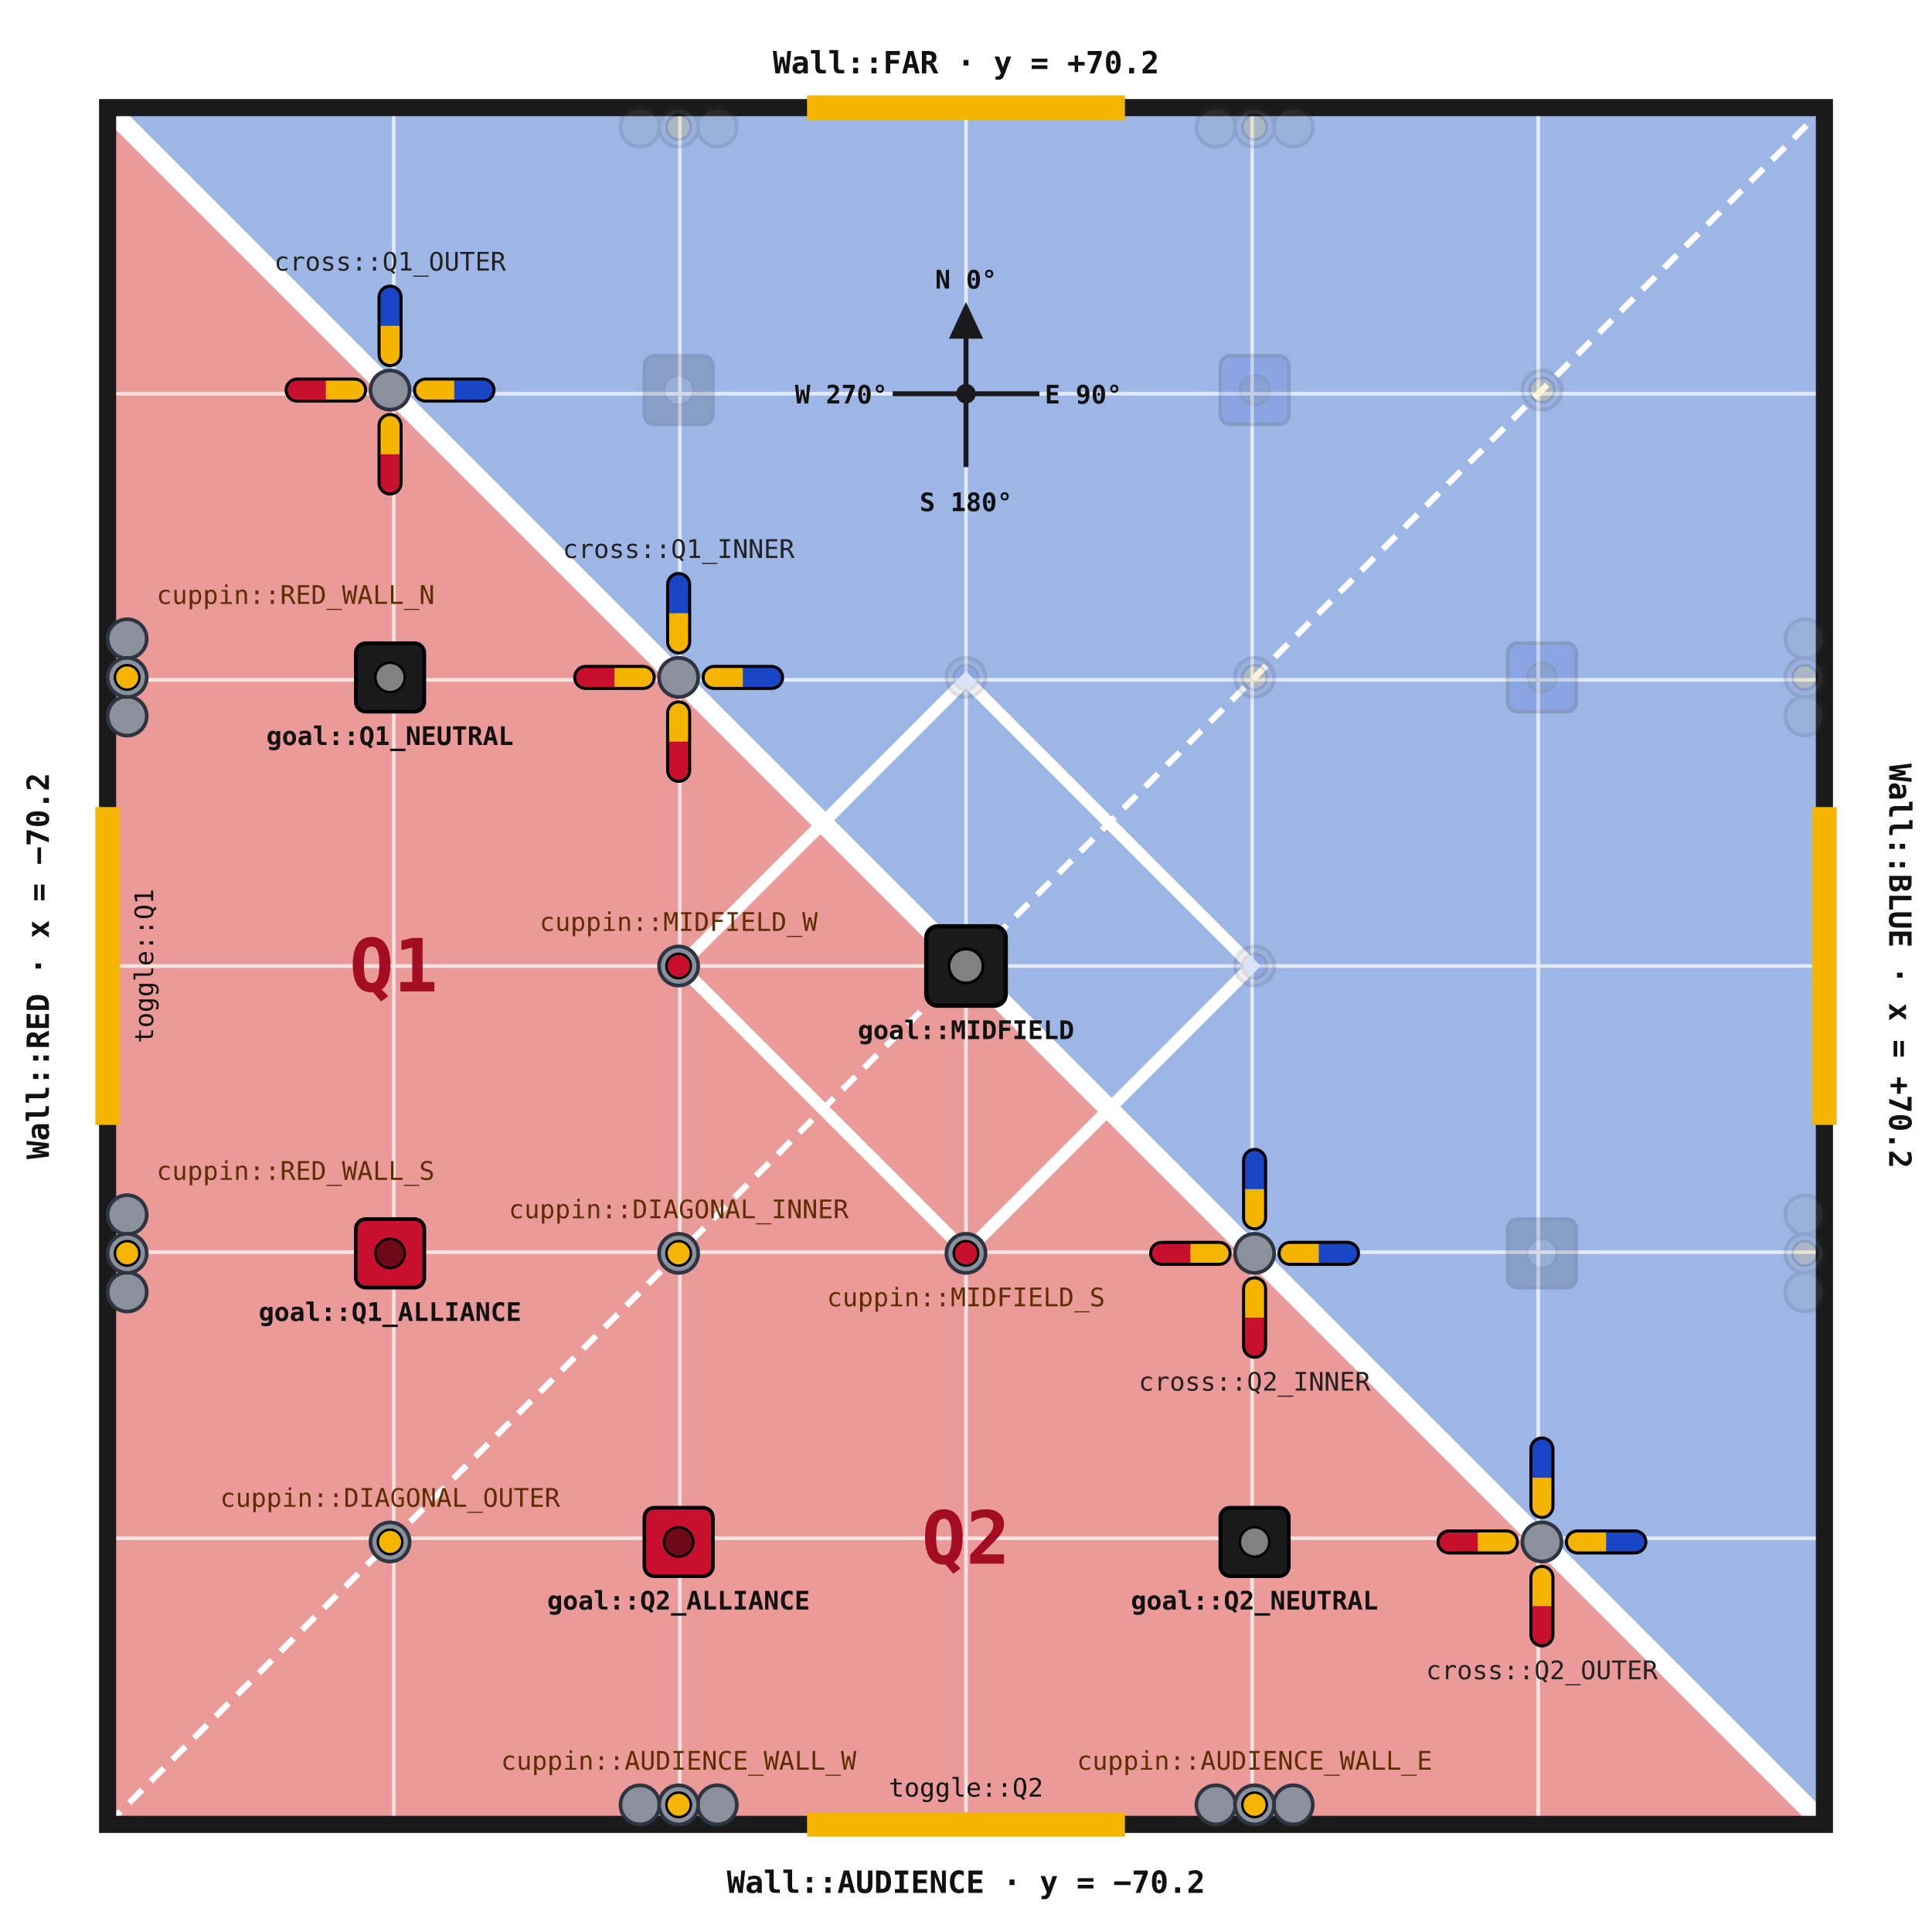
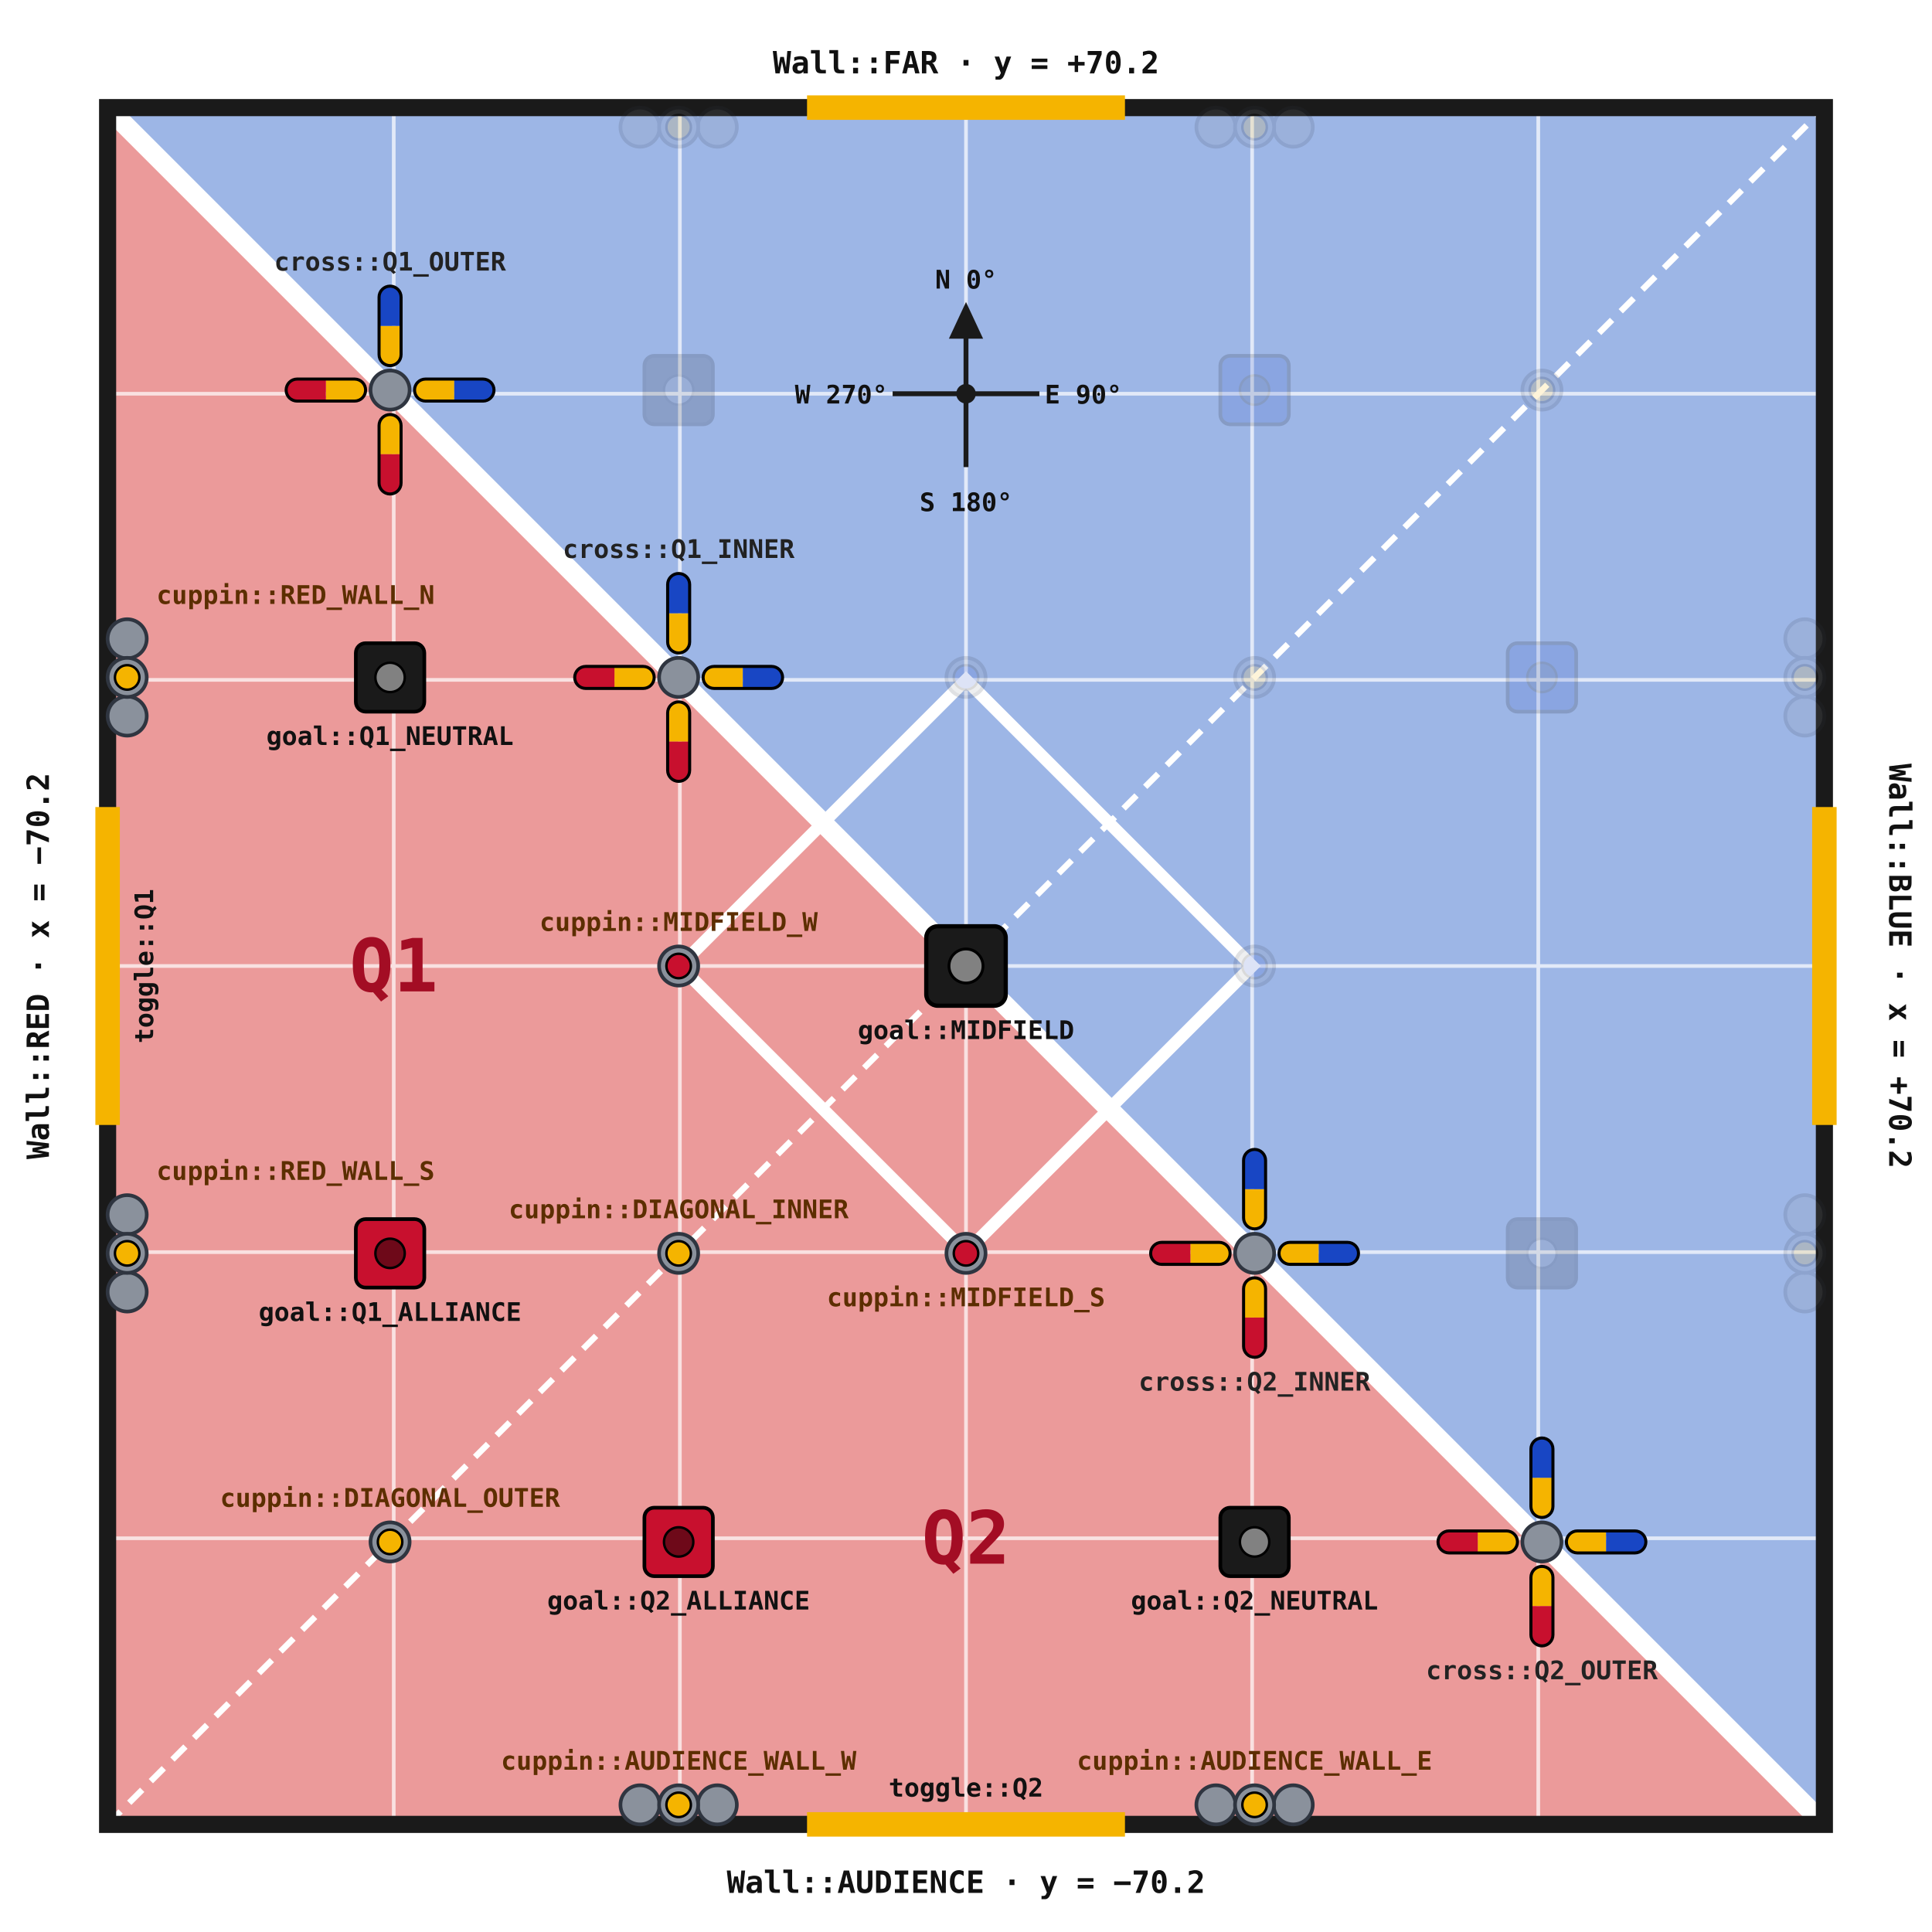
<svg xmlns="http://www.w3.org/2000/svg" xmlns:xlink="http://www.w3.org/1999/xlink" viewBox="-79 -79 158 158" width="790" height="790">
  <style>
  text { font-family: ui-monospace, "SF Mono", Menlo, Consolas, monospace; font-size: 2.1px; fill: #111; }
-   .goal   { font-weight: bold; }
-   .goal, .cuppin, .cross, .toggle { dominant-baseline: central; }
+   .goal, .cuppin, .cross, .toggle { dominant-baseline: central; font-weight: bold; }
  .toggle { text-anchor: middle; }
  .cuppin { fill: #5c2e00; }
  .cross  { fill: #222; }
  .wall   { font-size: 2.5px; font-weight: bold; }
  .quad   { font-size: 6px; font-weight: bold; fill: #a30d24; dominant-baseline: central; }
  .grid   { stroke: #fff; stroke-width: 0.3; stroke-opacity: 0.7; }
</style>
  <defs>
    <g id="goal">
      <rect x="-2.8" y="-2.8" width="5.6" height="5.6" rx="0.8" stroke="#000" stroke-width="0.3" />
      <circle r="1.2" fill="currentColor" fill-opacity="0.45" stroke="#000" stroke-width="0.2" />
    </g>
    <circle id="cup" r="1.6" fill="#8a919c" stroke="#2f3540" stroke-width="0.3" />
    <g id="cuppin">
      <use xlink:href="#cup" />
      <circle r="1.0" stroke="#000" stroke-width="0.2" />
    </g>
    <g id="pin">
      <path d="M5.25 -0.9H2.9A0.9 0.9 0 0 0 2.9 0.9H5.25Z" fill="#f5b400" />
      <path d="M5.25 -0.9H7.6A0.9 0.9 0 0 1 7.6 0.9H5.25Z" />
      <path d="M2.9 -0.9H7.6A0.9 0.9 0 0 1 7.6 0.9H2.9A0.9 0.9 0 0 1 2.9 -0.9Z" fill="none" stroke="#000" stroke-width="0.25" />
    </g>
    <g id="cross">
      <use xlink:href="#pin" fill="#1846c4" />
      <use xlink:href="#pin" fill="#1846c4" transform="rotate(-90)" />
      <use xlink:href="#pin" fill="#c8102e" transform="rotate(180)" />
      <use xlink:href="#pin" fill="#c8102e" transform="rotate(90)" />
      <use xlink:href="#cup" />
    </g>
  </defs>
  <rect x="-79" y="-79" width="158" height="158" fill="#fff" />
  <polygon points="-70.2,70.2 70.2,70.2 -70.2,-70.2" fill="#eb9a9a" />
  <polygon points="70.2,-70.2 70.2,70.2 -70.2,-70.2" fill="#9db6e6" />
  <path class="grid" d="M-46.8 -70.2V70.2M-23.4 -70.2V70.2M0 -70.2V70.2M23.4 -70.2V70.2M46.8 -70.2V70.2M-70.2 -46.8H70.2M-70.2 -23.4H70.2M-70.2 0H70.2M-70.2 23.4H70.2M-70.2 46.8H70.2" />
  <line x1="-70.2" y1="-70.2" x2="70.2" y2="70.2" stroke="#fff" stroke-width="1.6" />
  <line x1="-70.2" y1="70.2" x2="70.2" y2="-70.2" stroke="#fff" stroke-width="0.5" stroke-dasharray="1.5 1" />
  <polygon points="-23.4,0 0,-23.4 23.4,0 0,23.4" fill="none" stroke="#fff" stroke-width="1" />
  <rect x="-70.2" y="-70.2" width="140.4" height="140.4" fill="none" stroke="#1a1a1a" stroke-width="1.4" />
  <path d="M-70.2 -13V13M70.2 -13V13M-13 70.2H13M-13 -70.2H13" stroke="#f5b400" stroke-width="2" />
  <g opacity="0.15">
    <use xlink:href="#goal" x="47.1" y="-23.6" fill="#1846c4" />
    <use xlink:href="#goal" x="23.6" y="-47.1" fill="#1846c4" />
    <use xlink:href="#goal" x="47.1" y="23.5" fill="#1a1a1a" color="#fff" />
    <use xlink:href="#goal" x="-23.5" y="-47.1" fill="#1a1a1a" color="#fff" />
    <use xlink:href="#cup" x="68.6" y="-20.44" />
    <use xlink:href="#cup" x="68.6" y="-26.76" />
    <use xlink:href="#cuppin" x="68.6" y="-23.6" fill="#f5b400" />
    <use xlink:href="#cup" x="68.6" y="26.66" />
    <use xlink:href="#cup" x="68.6" y="20.34" />
    <use xlink:href="#cuppin" x="68.6" y="23.5" fill="#f5b400" />
    <use xlink:href="#cup" x="20.44" y="-68.6" />
    <use xlink:href="#cup" x="26.76" y="-68.6" />
    <use xlink:href="#cuppin" x="23.6" y="-68.6" fill="#f5b400" />
    <use xlink:href="#cup" x="-26.66" y="-68.6" />
    <use xlink:href="#cup" x="-20.34" y="-68.6" />
    <use xlink:href="#cuppin" x="-23.5" y="-68.6" fill="#f5b400" />
    <use xlink:href="#cuppin" x="23.6" y="-23.6" fill="#f5b400" />
    <use xlink:href="#cuppin" x="47.1" y="-47.1" fill="#f5b400" />
    <use xlink:href="#cuppin" x="23.6" y="0" fill="#1846c4" />
    <use xlink:href="#cuppin" x="0" y="-23.6" fill="#1846c4" />
  </g>
  <use xlink:href="#goal" x="-47.1" y="23.5" fill="#c8102e" />
  <use xlink:href="#goal" x="-23.5" y="47.1" fill="#c8102e" />
  <use xlink:href="#goal" x="-47.1" y="-23.6" fill="#1a1a1a" color="#fff" />
  <use xlink:href="#goal" x="23.6" y="47.1" fill="#1a1a1a" color="#fff" />
  <use xlink:href="#goal" transform="scale(1.16)" fill="#1a1a1a" color="#fff" />
  <use xlink:href="#cup" x="-68.6" y="26.66" />
  <use xlink:href="#cup" x="-68.6" y="20.34" />
  <use xlink:href="#cuppin" x="-68.6" y="23.5" fill="#f5b400" />
  <use xlink:href="#cup" x="-68.6" y="-20.44" />
  <use xlink:href="#cup" x="-68.6" y="-26.76" />
  <use xlink:href="#cuppin" x="-68.6" y="-23.6" fill="#f5b400" />
  <use xlink:href="#cup" x="-26.66" y="68.6" />
  <use xlink:href="#cup" x="-20.34" y="68.6" />
  <use xlink:href="#cuppin" x="-23.5" y="68.6" fill="#f5b400" />
  <use xlink:href="#cup" x="20.44" y="68.6" />
  <use xlink:href="#cup" x="26.76" y="68.6" />
  <use xlink:href="#cuppin" x="23.6" y="68.6" fill="#f5b400" />
  <use xlink:href="#cuppin" x="-23.5" y="23.5" fill="#f5b400" />
  <use xlink:href="#cuppin" x="-47.1" y="47.1" fill="#f5b400" />
  <use xlink:href="#cuppin" x="-23.5" y="0" fill="#c8102e" />
  <use xlink:href="#cuppin" x="0" y="23.5" fill="#c8102e" />
  <use xlink:href="#cross" x="-23.5" y="-23.6" />
  <use xlink:href="#cross" x="-47.1" y="-47.1" />
  <use xlink:href="#cross" x="23.6" y="23.5" />
  <use xlink:href="#cross" x="47.1" y="47.1" />
  <g text-anchor="middle">
    <text class="goal" x="-47.1" y="28.3">goal::Q1_ALLIANCE</text>
    <text class="goal" x="-47.1" y="-18.8">goal::Q1_NEUTRAL</text>
    <text class="goal" x="-23.5" y="51.9">goal::Q2_ALLIANCE</text>
    <text class="goal" x="23.6" y="51.9">goal::Q2_NEUTRAL</text>
    <text class="goal" x="0" y="5.25">goal::MIDFIELD</text>
    <text class="cuppin" x="-23.5" y="65">cuppin::AUDIENCE_WALL_W</text>
    <text class="cuppin" x="23.6" y="65">cuppin::AUDIENCE_WALL_E</text>
    <text class="cuppin" x="-47.1" y="43.5">cuppin::DIAGONAL_OUTER</text>
    <text class="cuppin" x="-23.5" y="-3.6">cuppin::MIDFIELD_W</text>
    <text class="cuppin" x="0" y="27.1">cuppin::MIDFIELD_S</text>
    <text class="cross" x="-23.5" y="-34.1">cross::Q1_INNER</text>
    <text class="cross" x="-47.1" y="-57.6">cross::Q1_OUTER</text>
    <text class="cross" x="23.6" y="34">cross::Q2_INNER</text>
    <text class="cross" x="47.1" y="57.6">cross::Q2_OUTER</text>
  </g>
  <text class="cuppin" x="-66.2" y="16.76">cuppin::RED_WALL_S</text>
  <text class="cuppin" x="-66.2" y="-30.34">cuppin::RED_WALL_N</text>
  <text class="cuppin" x="-23.5" y="19.9" text-anchor="middle">cuppin::DIAGONAL_INNER</text>
  <text class="toggle" x="-67.2" y="0" transform="rotate(-90 -67.2 0)">toggle::Q1</text>
  <text class="toggle" x="0" y="67.2">toggle::Q2</text>
  <text class="quad" x="-46.8" y="0" text-anchor="middle">Q1</text>
  <text class="quad" x="0" y="46.8" text-anchor="middle">Q2</text>
  <g transform="translate(0 -46.8)" text-anchor="middle" font-size="2.2" font-weight="bold">
    <path d="M0 -6V6M-6 0H6" stroke="#1a1a1a" stroke-width="0.4" />
    <path d="M0 -7.5L-1.4 -4.5H1.4Z" fill="#1a1a1a" />
    <circle r="0.8" fill="#1a1a1a" />
    <text y="-8.6">N 0°</text>
    <text x="9.6" y="0.8">E 90°</text>
    <text y="9.6">S 180°</text>
    <text x="-10.2" y="0.8">W 270°</text>
  </g>
  <text class="wall" x="-75" y="0" text-anchor="middle" fill="#c8102e" transform="rotate(-90 -75 0)">Wall::RED · x = −70.2</text>
  <text class="wall" x="75.5" y="0" text-anchor="middle" fill="#1846c4" transform="rotate(90 75.5 0)">Wall::BLUE · x = +70.2</text>
  <text class="wall" x="0" y="-73" text-anchor="middle">Wall::FAR · y = +70.2</text>
  <text class="wall" x="0" y="75.8" text-anchor="middle">Wall::AUDIENCE · y = −70.2</text>
</svg>
